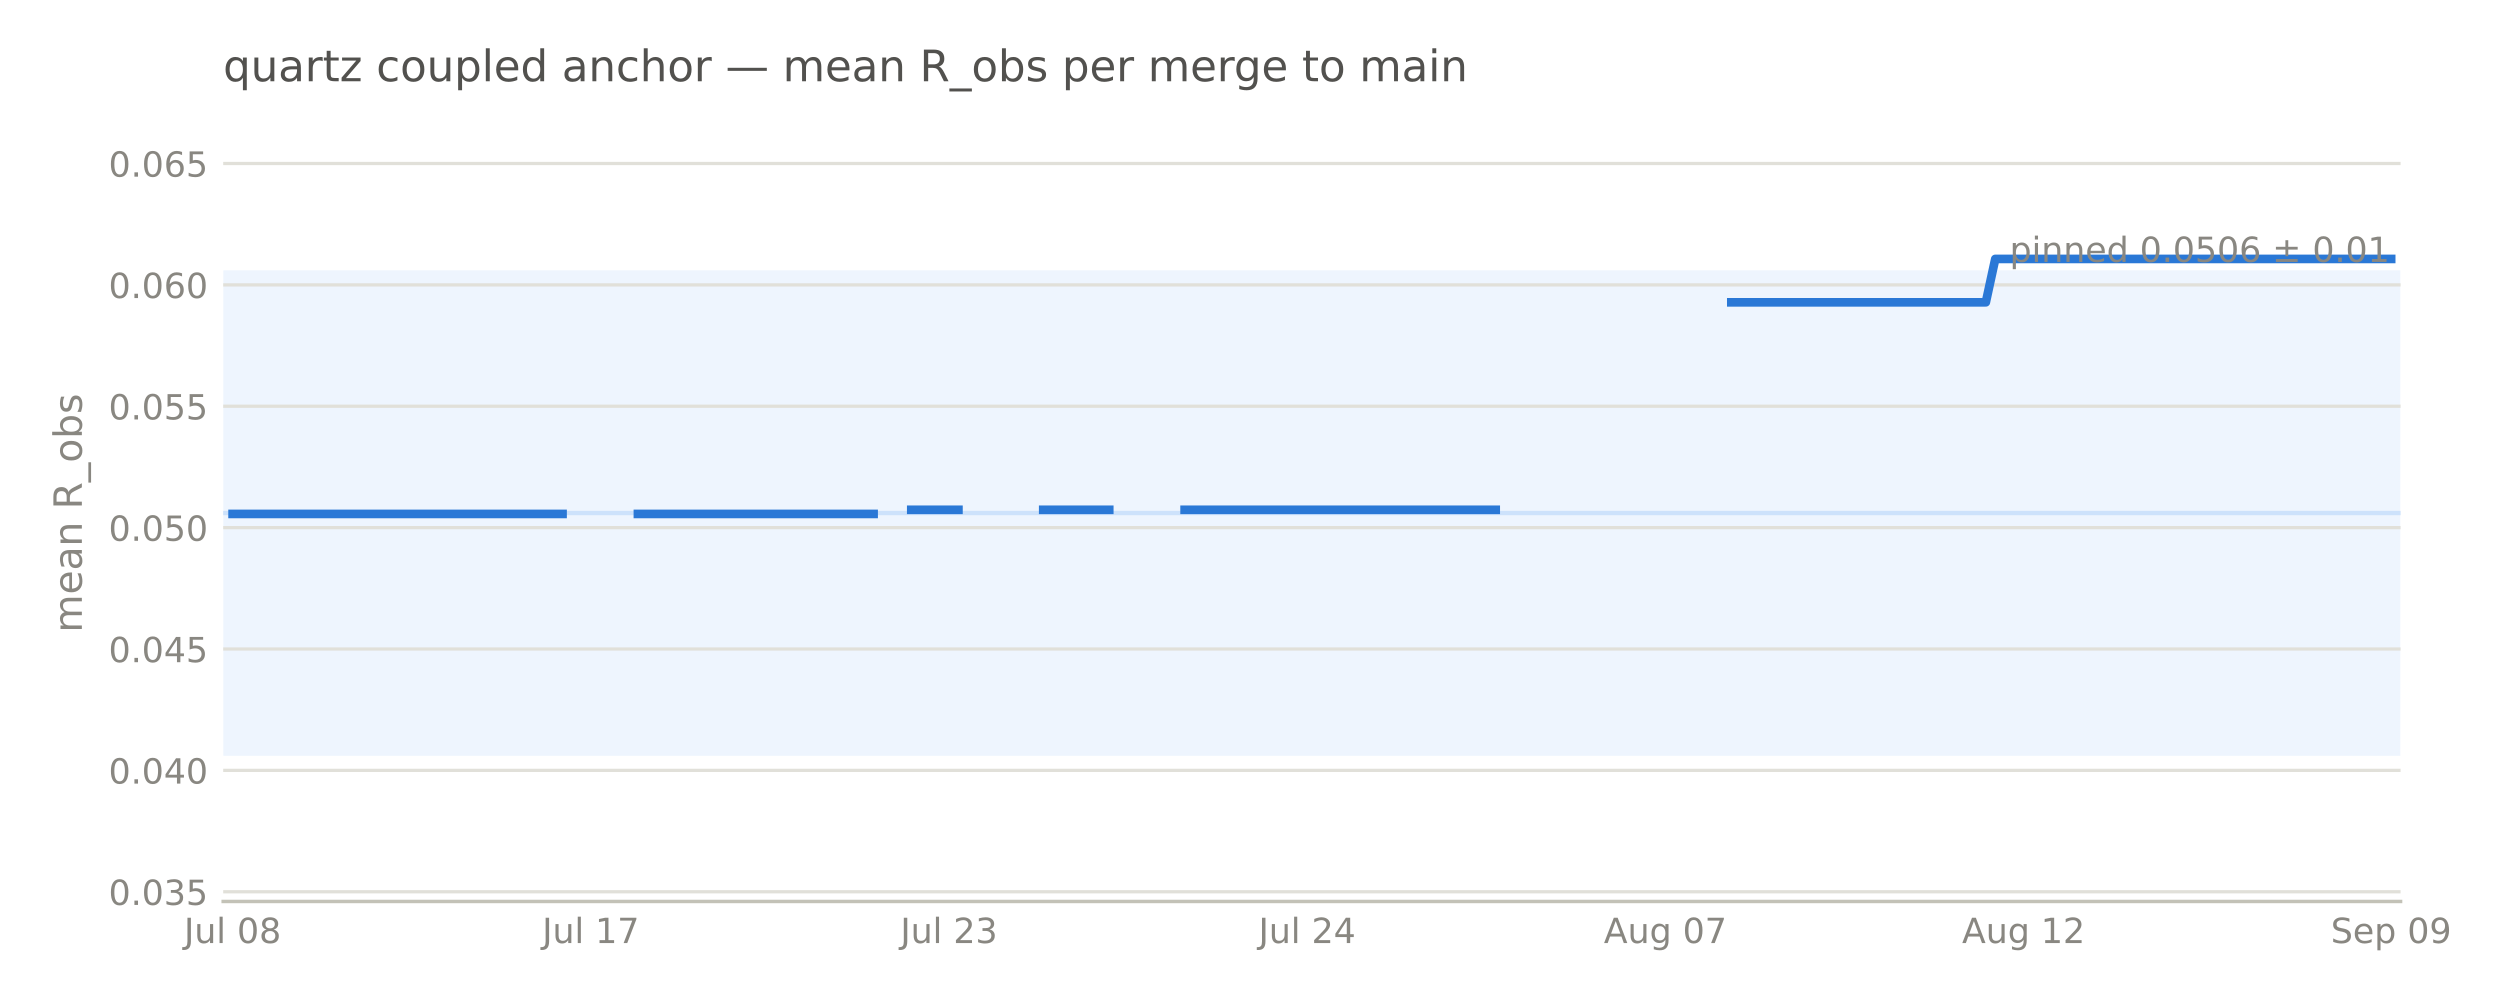
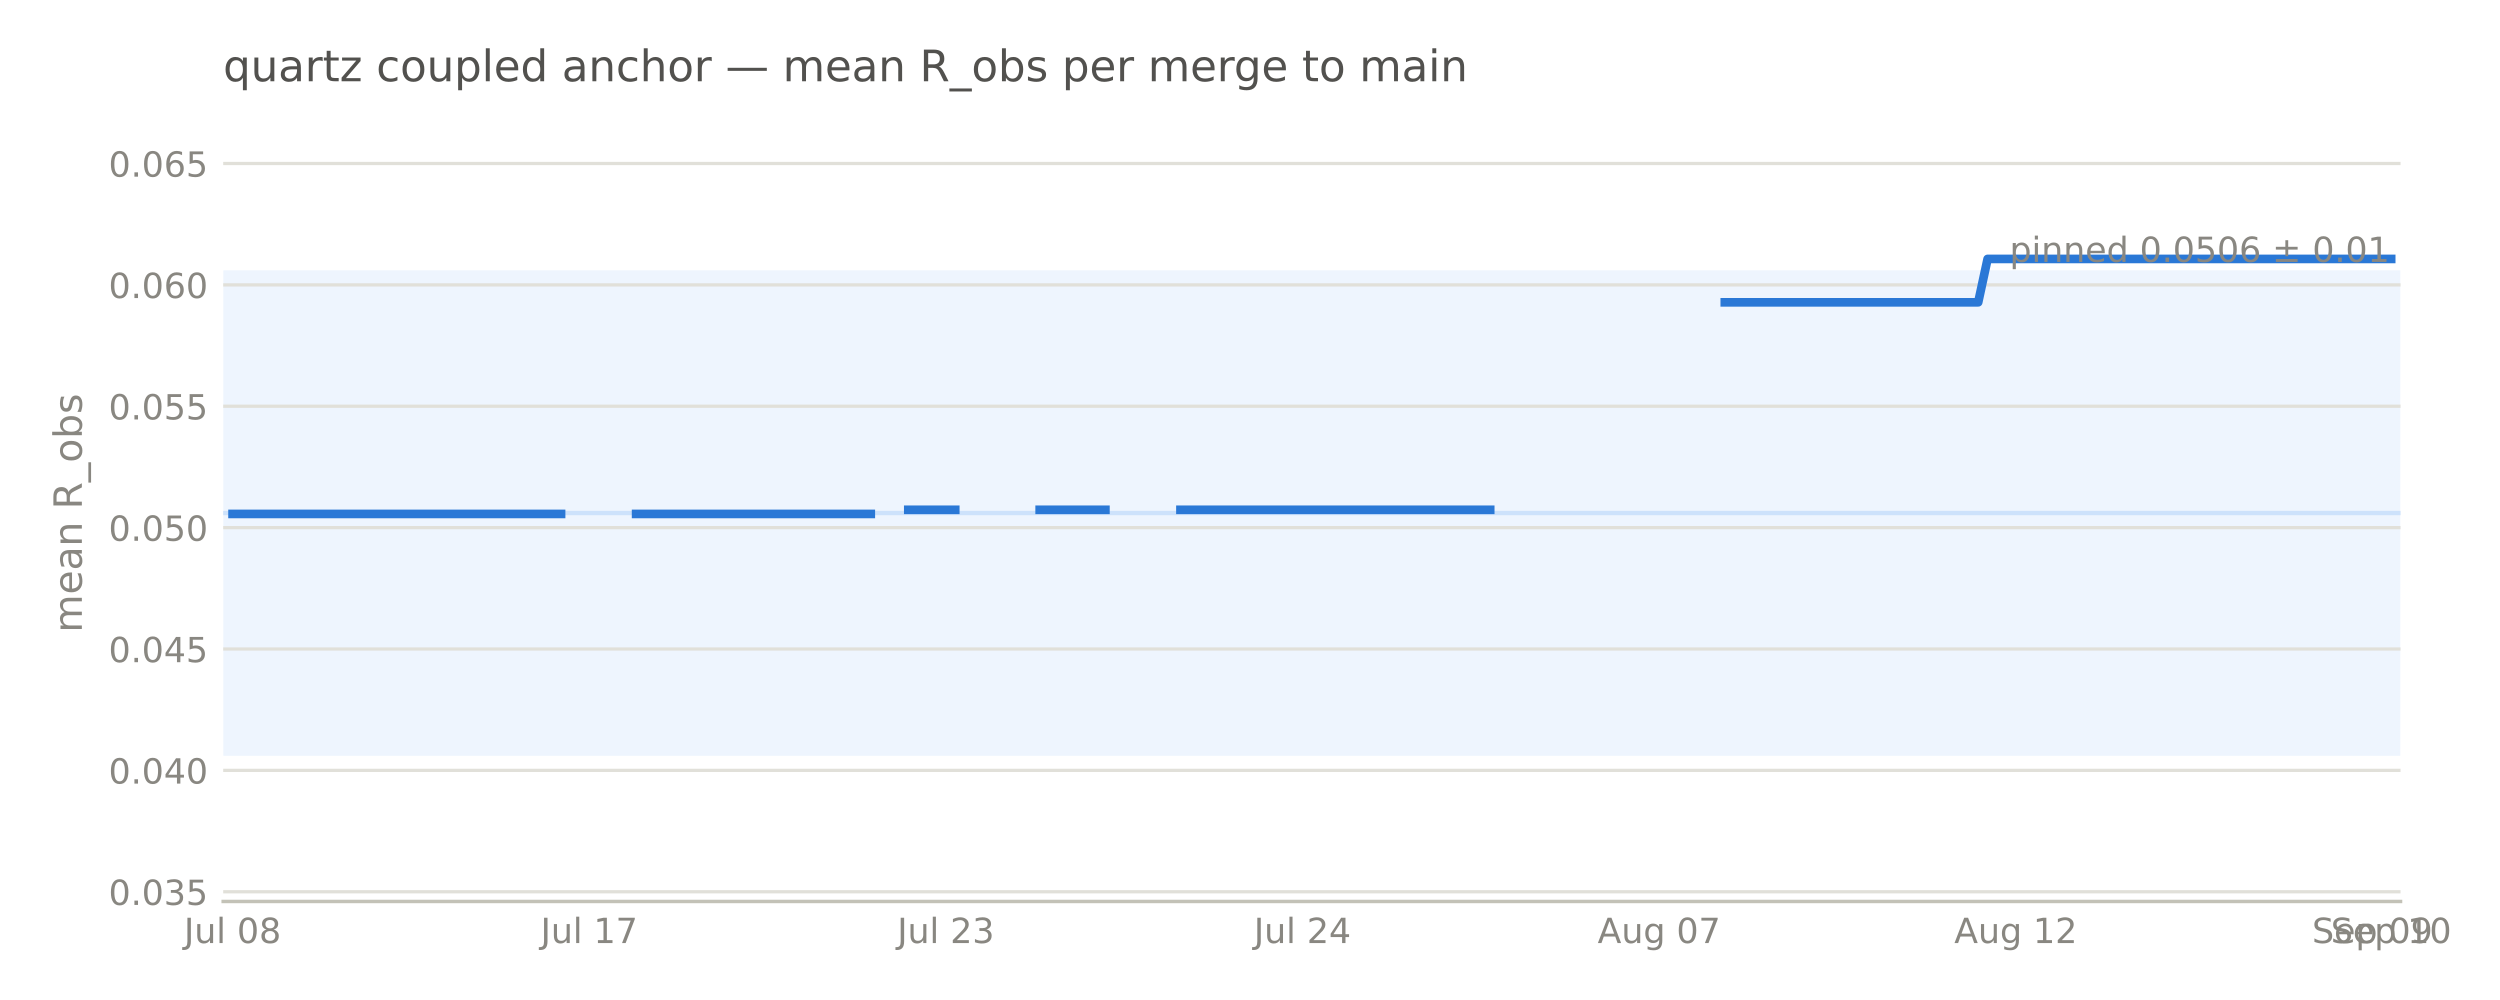
<svg xmlns="http://www.w3.org/2000/svg" width="576pt" height="230.4pt" viewBox="0 0 576 230.4" version="1.1">
  <defs>
    <style type="text/css">*{stroke-linejoin: round; stroke-linecap: butt}</style>
  </defs>
  <g id="figure_1">
    <g id="patch_1">
      <path d="M 0 230.4  L 576 230.4  L 576 0  L 0 0  L 0 230.4  z " style="fill: none; opacity: 0" />
    </g>
    <g id="axes_1">
      <g id="patch_2">
-         <path d="M 51.422 207.698  L 553.092 207.698  L 553.092 28.72  L 51.422 28.72  L 51.422 207.698  z " style="fill: none" />
+         <path d="M 51.422 207.698  L 553.084 207.698  L 553.084 28.72  L 51.422 28.72  L 51.422 207.698  z " style="fill: none" />
      </g>
      <g id="patch_3">
-         <path d="M 51.422 174.14  L 553.092 174.14  L 553.092 62.278  L 51.422 62.278  z " clip-path="url(#p44c195c7b9)" style="fill: #cde2fb; opacity: 0.35" />
+         <path d="M 51.422 174.14  L 553.084 174.14  L 553.084 62.278  L 51.422 62.278  z " clip-path="url(#p447aba4e38)" style="fill: #cde2fb; opacity: 0.35" />
      </g>
      <g id="matplotlib.axis_1">
        <g id="xtick_1">
          <g id="line2d_1" />
          <g id="text_1">
-             <text style="font-size: 8px; font-family: 'DejaVu Sans', 'Bitstream Vera Sans', 'Computer Modern Sans Serif', 'Lucida Grande', 'Verdana', 'Geneva', 'Lucid', 'Arial', 'Helvetica', 'Avant Garde', sans-serif; text-anchor: middle; fill: #898781" x="53.594" y="217.277" transform="rotate(-0 53.59384 217.2769)">Jul 08</text>
+             <text style="font-size: 8px; font-family: 'DejaVu Sans', 'Bitstream Vera Sans', 'Computer Modern Sans Serif', 'Lucida Grande', 'Verdana', 'Geneva', 'Lucid', 'Arial', 'Helvetica', 'Avant Garde', sans-serif; text-anchor: middle; fill: #898781" x="53.584" y="217.277" transform="rotate(-0 53.58445 217.2769)">Jul 08</text>
          </g>
        </g>
        <g id="xtick_2">
          <g id="line2d_2" />
          <g id="text_2">
-             <text style="font-size: 8px; font-family: 'DejaVu Sans', 'Bitstream Vera Sans', 'Computer Modern Sans Serif', 'Lucida Grande', 'Verdana', 'Geneva', 'Lucid', 'Arial', 'Helvetica', 'Avant Garde', sans-serif; text-anchor: middle; fill: #898781" x="136.12" y="217.277" transform="rotate(-0 136.1197 217.2769)">Jul 17</text>
+             <text style="font-size: 8px; font-family: 'DejaVu Sans', 'Bitstream Vera Sans', 'Computer Modern Sans Serif', 'Lucida Grande', 'Verdana', 'Geneva', 'Lucid', 'Arial', 'Helvetica', 'Avant Garde', sans-serif; text-anchor: middle; fill: #898781" x="135.753" y="217.277" transform="rotate(-0 135.7532 217.2769)">Jul 17</text>
          </g>
        </g>
        <g id="xtick_3">
          <g id="line2d_3" />
          <g id="text_3">
-             <text style="font-size: 8px; font-family: 'DejaVu Sans', 'Bitstream Vera Sans', 'Computer Modern Sans Serif', 'Lucida Grande', 'Verdana', 'Geneva', 'Lucid', 'Arial', 'Helvetica', 'Avant Garde', sans-serif; text-anchor: middle; fill: #898781" x="218.646" y="217.277" transform="rotate(-0 218.6456 217.2769)">Jul 23</text>
+             <text style="font-size: 8px; font-family: 'DejaVu Sans', 'Bitstream Vera Sans', 'Computer Modern Sans Serif', 'Lucida Grande', 'Verdana', 'Geneva', 'Lucid', 'Arial', 'Helvetica', 'Avant Garde', sans-serif; text-anchor: middle; fill: #898781" x="217.922" y="217.277" transform="rotate(-0 217.922 217.2769)">Jul 23</text>
          </g>
        </g>
        <g id="xtick_4">
          <g id="line2d_4" />
          <g id="text_4">
-             <text style="font-size: 8px; font-family: 'DejaVu Sans', 'Bitstream Vera Sans', 'Computer Modern Sans Serif', 'Lucida Grande', 'Verdana', 'Geneva', 'Lucid', 'Arial', 'Helvetica', 'Avant Garde', sans-serif; text-anchor: middle; fill: #898781" x="301.171" y="217.277" transform="rotate(-0 301.1714 217.2769)">Jul 24</text>
+             <text style="font-size: 8px; font-family: 'DejaVu Sans', 'Bitstream Vera Sans', 'Computer Modern Sans Serif', 'Lucida Grande', 'Verdana', 'Geneva', 'Lucid', 'Arial', 'Helvetica', 'Avant Garde', sans-serif; text-anchor: middle; fill: #898781" x="300.091" y="217.277" transform="rotate(-0 300.0908 217.2769)">Jul 24</text>
          </g>
        </g>
        <g id="xtick_5">
          <g id="line2d_5" />
          <g id="text_5">
-             <text style="font-size: 8px; font-family: 'DejaVu Sans', 'Bitstream Vera Sans', 'Computer Modern Sans Serif', 'Lucida Grande', 'Verdana', 'Geneva', 'Lucid', 'Arial', 'Helvetica', 'Avant Garde', sans-serif; text-anchor: middle; fill: #898781" x="383.697" y="217.276" transform="rotate(-0 383.6973 217.2763)">Aug 07</text>
+             <text style="font-size: 8px; font-family: 'DejaVu Sans', 'Bitstream Vera Sans', 'Computer Modern Sans Serif', 'Lucida Grande', 'Verdana', 'Geneva', 'Lucid', 'Arial', 'Helvetica', 'Avant Garde', sans-serif; text-anchor: middle; fill: #898781" x="382.26" y="217.276" transform="rotate(-0 382.2596 217.2763)">Aug 07</text>
          </g>
        </g>
        <g id="xtick_6">
          <g id="line2d_6" />
          <g id="text_6">
-             <text style="font-size: 8px; font-family: 'DejaVu Sans', 'Bitstream Vera Sans', 'Computer Modern Sans Serif', 'Lucida Grande', 'Verdana', 'Geneva', 'Lucid', 'Arial', 'Helvetica', 'Avant Garde', sans-serif; text-anchor: middle; fill: #898781" x="466.223" y="217.276" transform="rotate(-0 466.2231 217.2763)">Aug 12</text>
+             <text style="font-size: 8px; font-family: 'DejaVu Sans', 'Bitstream Vera Sans', 'Computer Modern Sans Serif', 'Lucida Grande', 'Verdana', 'Geneva', 'Lucid', 'Arial', 'Helvetica', 'Avant Garde', sans-serif; text-anchor: middle; fill: #898781" x="464.428" y="217.276" transform="rotate(-0 464.4283 217.2763)">Aug 12</text>
          </g>
        </g>
        <g id="xtick_7">
          <g id="line2d_7" />
          <g id="text_7">
-             <text style="font-size: 8px; font-family: 'DejaVu Sans', 'Bitstream Vera Sans', 'Computer Modern Sans Serif', 'Lucida Grande', 'Verdana', 'Geneva', 'Lucid', 'Arial', 'Helvetica', 'Avant Garde', sans-serif; text-anchor: middle; fill: #898781" x="550.921" y="217.276" transform="rotate(-0 550.9207 217.2763)">Sep 09</text>
+             <text style="font-size: 8px; font-family: 'DejaVu Sans', 'Bitstream Vera Sans', 'Computer Modern Sans Serif', 'Lucida Grande', 'Verdana', 'Geneva', 'Lucid', 'Arial', 'Helvetica', 'Avant Garde', sans-serif; text-anchor: middle; fill: #898781" x="546.597" y="217.276" transform="rotate(-0 546.5971 217.2763)">Sep 09</text>
+           </g>
+         </g>
+         <g id="xtick_8">
+           <g id="line2d_8" />
+           <g id="text_8">
+             <text style="font-size: 8px; font-family: 'DejaVu Sans', 'Bitstream Vera Sans', 'Computer Modern Sans Serif', 'Lucida Grande', 'Verdana', 'Geneva', 'Lucid', 'Arial', 'Helvetica', 'Avant Garde', sans-serif; text-anchor: middle; fill: #898781" x="550.922" y="217.276" transform="rotate(-0 550.9218 217.2763)">Sep 10</text>
          </g>
        </g>
      </g>
      <g id="matplotlib.axis_2">
        <g id="ytick_1">
-           <g id="line2d_8">
-             <path d="M 51.422 205.461  L 553.092 205.461  " clip-path="url(#p44c195c7b9)" style="fill: none; stroke: #e1e0d9; stroke-width: 0.75; stroke-linecap: square" />
+           <g id="line2d_9">
+             <path d="M 51.422 205.461  L 553.084 205.461  " clip-path="url(#p447aba4e38)" style="fill: none; stroke: #e1e0d9; stroke-width: 0.75; stroke-linecap: square" />
          </g>
-           <g id="line2d_9" />
-           <g id="text_8">
+           <g id="line2d_10" />
+           <g id="text_9">
            <text style="font-size: 8px; font-family: 'DejaVu Sans', 'Bitstream Vera Sans', 'Computer Modern Sans Serif', 'Lucida Grande', 'Verdana', 'Geneva', 'Lucid', 'Arial', 'Helvetica', 'Avant Garde', sans-serif; text-anchor: end; fill: #898781" x="47.922" y="208.5" transform="rotate(-0 47.92211 208.5)">0.035</text>
          </g>
        </g>
        <g id="ytick_2">
-           <g id="line2d_10">
-             <path d="M 51.422 177.496  L 553.092 177.496  " clip-path="url(#p44c195c7b9)" style="fill: none; stroke: #e1e0d9; stroke-width: 0.75; stroke-linecap: square" />
+           <g id="line2d_11">
+             <path d="M 51.422 177.496  L 553.084 177.496  " clip-path="url(#p447aba4e38)" style="fill: none; stroke: #e1e0d9; stroke-width: 0.75; stroke-linecap: square" />
          </g>
-           <g id="line2d_11" />
-           <g id="text_9">
+           <g id="line2d_12" />
+           <g id="text_10">
            <text style="font-size: 8px; font-family: 'DejaVu Sans', 'Bitstream Vera Sans', 'Computer Modern Sans Serif', 'Lucida Grande', 'Verdana', 'Geneva', 'Lucid', 'Arial', 'Helvetica', 'Avant Garde', sans-serif; text-anchor: end; fill: #898781" x="47.922" y="180.535" transform="rotate(-0 47.92211 180.5346)">0.040</text>
          </g>
        </g>
        <g id="ytick_3">
-           <g id="line2d_12">
-             <path d="M 51.422 149.53  L 553.092 149.53  " clip-path="url(#p44c195c7b9)" style="fill: none; stroke: #e1e0d9; stroke-width: 0.75; stroke-linecap: square" />
+           <g id="line2d_13">
+             <path d="M 51.422 149.53  L 553.084 149.53  " clip-path="url(#p447aba4e38)" style="fill: none; stroke: #e1e0d9; stroke-width: 0.75; stroke-linecap: square" />
          </g>
-           <g id="line2d_13" />
-           <g id="text_10">
+           <g id="line2d_14" />
+           <g id="text_11">
            <text style="font-size: 8px; font-family: 'DejaVu Sans', 'Bitstream Vera Sans', 'Computer Modern Sans Serif', 'Lucida Grande', 'Verdana', 'Geneva', 'Lucid', 'Arial', 'Helvetica', 'Avant Garde', sans-serif; text-anchor: end; fill: #898781" x="47.922" y="152.569" transform="rotate(-0 47.92211 152.5693)">0.045</text>
          </g>
        </g>
        <g id="ytick_4">
-           <g id="line2d_14">
-             <path d="M 51.422 121.565  L 553.092 121.565  " clip-path="url(#p44c195c7b9)" style="fill: none; stroke: #e1e0d9; stroke-width: 0.75; stroke-linecap: square" />
+           <g id="line2d_15">
+             <path d="M 51.422 121.565  L 553.084 121.565  " clip-path="url(#p447aba4e38)" style="fill: none; stroke: #e1e0d9; stroke-width: 0.75; stroke-linecap: square" />
          </g>
-           <g id="line2d_15" />
-           <g id="text_11">
+           <g id="line2d_16" />
+           <g id="text_12">
            <text style="font-size: 8px; font-family: 'DejaVu Sans', 'Bitstream Vera Sans', 'Computer Modern Sans Serif', 'Lucida Grande', 'Verdana', 'Geneva', 'Lucid', 'Arial', 'Helvetica', 'Avant Garde', sans-serif; text-anchor: end; fill: #898781" x="47.922" y="124.604" transform="rotate(-0 47.92211 124.604)">0.050</text>
          </g>
        </g>
        <g id="ytick_5">
-           <g id="line2d_16">
-             <path d="M 51.422 93.6  L 553.092 93.6  " clip-path="url(#p44c195c7b9)" style="fill: none; stroke: #e1e0d9; stroke-width: 0.75; stroke-linecap: square" />
+           <g id="line2d_17">
+             <path d="M 51.422 93.6  L 553.084 93.6  " clip-path="url(#p447aba4e38)" style="fill: none; stroke: #e1e0d9; stroke-width: 0.75; stroke-linecap: square" />
          </g>
-           <g id="line2d_17" />
-           <g id="text_12">
+           <g id="line2d_18" />
+           <g id="text_13">
            <text style="font-size: 8px; font-family: 'DejaVu Sans', 'Bitstream Vera Sans', 'Computer Modern Sans Serif', 'Lucida Grande', 'Verdana', 'Geneva', 'Lucid', 'Arial', 'Helvetica', 'Avant Garde', sans-serif; text-anchor: end; fill: #898781" x="47.922" y="96.639" transform="rotate(-0 47.92211 96.63863)">0.055</text>
          </g>
        </g>
        <g id="ytick_6">
-           <g id="line2d_18">
-             <path d="M 51.422 65.634  L 553.092 65.634  " clip-path="url(#p44c195c7b9)" style="fill: none; stroke: #e1e0d9; stroke-width: 0.75; stroke-linecap: square" />
+           <g id="line2d_19">
+             <path d="M 51.422 65.634  L 553.084 65.634  " clip-path="url(#p447aba4e38)" style="fill: none; stroke: #e1e0d9; stroke-width: 0.75; stroke-linecap: square" />
          </g>
-           <g id="line2d_19" />
-           <g id="text_13">
+           <g id="line2d_20" />
+           <g id="text_14">
            <text style="font-size: 8px; font-family: 'DejaVu Sans', 'Bitstream Vera Sans', 'Computer Modern Sans Serif', 'Lucida Grande', 'Verdana', 'Geneva', 'Lucid', 'Arial', 'Helvetica', 'Avant Garde', sans-serif; text-anchor: end; fill: #898781" x="47.922" y="68.673" transform="rotate(-0 47.92211 68.6733)">0.060</text>
          </g>
        </g>
        <g id="ytick_7">
-           <g id="line2d_20">
-             <path d="M 51.422 37.669  L 553.092 37.669  " clip-path="url(#p44c195c7b9)" style="fill: none; stroke: #e1e0d9; stroke-width: 0.75; stroke-linecap: square" />
+           <g id="line2d_21">
+             <path d="M 51.422 37.669  L 553.084 37.669  " clip-path="url(#p447aba4e38)" style="fill: none; stroke: #e1e0d9; stroke-width: 0.75; stroke-linecap: square" />
          </g>
-           <g id="line2d_21" />
-           <g id="text_14">
+           <g id="line2d_22" />
+           <g id="text_15">
            <text style="font-size: 8px; font-family: 'DejaVu Sans', 'Bitstream Vera Sans', 'Computer Modern Sans Serif', 'Lucida Grande', 'Verdana', 'Geneva', 'Lucid', 'Arial', 'Helvetica', 'Avant Garde', sans-serif; text-anchor: end; fill: #898781" x="47.922" y="40.708" transform="rotate(-0 47.92211 40.70797)">0.065</text>
          </g>
        </g>
-         <g id="text_15">
+         <g id="text_16">
          <text style="font-size: 9px; font-family: 'DejaVu Sans', 'Bitstream Vera Sans', 'Computer Modern Sans Serif', 'Lucida Grande', 'Verdana', 'Geneva', 'Lucid', 'Arial', 'Helvetica', 'Avant Garde', sans-serif; text-anchor: middle; fill: #898781" x="18.858" y="118.209" transform="rotate(-90 18.8575 118.2091)">mean R_obs</text>
        </g>
      </g>
-       <g id="line2d_22">
-         <path d="M 51.422 118.209  L 553.092 118.209  " clip-path="url(#p44c195c7b9)" style="fill: none; stroke: #cde2fb; stroke-linecap: square" />
+       <g id="line2d_23">
+         <path d="M 51.422 118.209  L 553.084 118.209  " clip-path="url(#p447aba4e38)" style="fill: none; stroke: #cde2fb; stroke-linecap: square" />
      </g>
      <g id="patch_4">
-         <path d="M 51.422 207.698  L 553.092 207.698  " style="fill: none; stroke: #c3c2b7; stroke-width: 0.8; stroke-linejoin: miter; stroke-linecap: square" />
+         <path d="M 51.422 207.698  L 553.084 207.698  " style="fill: none; stroke: #c3c2b7; stroke-width: 0.8; stroke-linejoin: miter; stroke-linecap: square" />
      </g>
-       <g id="line2d_23">
-         <path d="M 53.594 118.409  L 129.605 118.409  M 146.978 118.409  L 201.272 118.409  M 209.959 117.455  L 220.817 117.455  M 240.363 117.455  L 255.565 117.455  M 272.939 117.455  L 344.606 117.455  M 398.899 69.652  L 457.536 69.652  L 459.708 59.661  L 550.921 59.661  L 550.921 59.661  " clip-path="url(#p44c195c7b9)" style="fill: none; stroke: #2a78d6; stroke-width: 2; stroke-linecap: square" />
-       </g>
-       <g id="text_16">
-         <text style="font-size: 8px; font-family: 'DejaVu Sans', 'Bitstream Vera Sans', 'Computer Modern Sans Serif', 'Lucida Grande', 'Verdana', 'Geneva', 'Lucid', 'Arial', 'Helvetica', 'Avant Garde', sans-serif; text-anchor: end; fill: #898781" x="550.584" y="60.357" transform="rotate(-0 550.5841 60.35652)">pinned 0.0506 ± 0.01</text>
+       <g id="line2d_24">
+         <path d="M 53.584 118.409  L 129.266 118.409  M 146.565 118.409  L 200.623 118.409  M 209.273 117.455  L 220.084 117.455  M 239.545 117.455  L 254.682 117.455  M 271.98 117.455  L 343.338 117.455  M 397.396 69.652  L 455.779 69.652  L 457.941 59.661  L 550.922 59.661  L 550.922 59.661  " clip-path="url(#p447aba4e38)" style="fill: none; stroke: #2a78d6; stroke-width: 2; stroke-linecap: square" />
      </g>
      <g id="text_17">
+         <text style="font-size: 8px; font-family: 'DejaVu Sans', 'Bitstream Vera Sans', 'Computer Modern Sans Serif', 'Lucida Grande', 'Verdana', 'Geneva', 'Lucid', 'Arial', 'Helvetica', 'Avant Garde', sans-serif; text-anchor: end; fill: #898781" x="550.576" y="60.357" transform="rotate(-0 550.5758 60.35652)">pinned 0.0506 ± 0.01</text>
+       </g>
+       <g id="text_18">
        <text style="font-size: 10px; font-family: 'DejaVu Sans', 'Bitstream Vera Sans', 'Computer Modern Sans Serif', 'Lucida Grande', 'Verdana', 'Geneva', 'Lucid', 'Arial', 'Helvetica', 'Avant Garde', sans-serif; text-anchor: start; fill: #52514e" x="51.422" y="18.72" transform="rotate(-0 51.42211 18.72)">quartz coupled anchor — mean R_obs per merge to main</text>
      </g>
    </g>
  </g>
  <defs>
-     <clipPath id="p44c195c7b9">
-       <rect x="51.422" y="28.72" width="501.67" height="178.978" />
+     <clipPath id="p447aba4e38">
+       <rect x="51.422" y="28.72" width="501.662" height="178.978" />
    </clipPath>
  </defs>
</svg>
